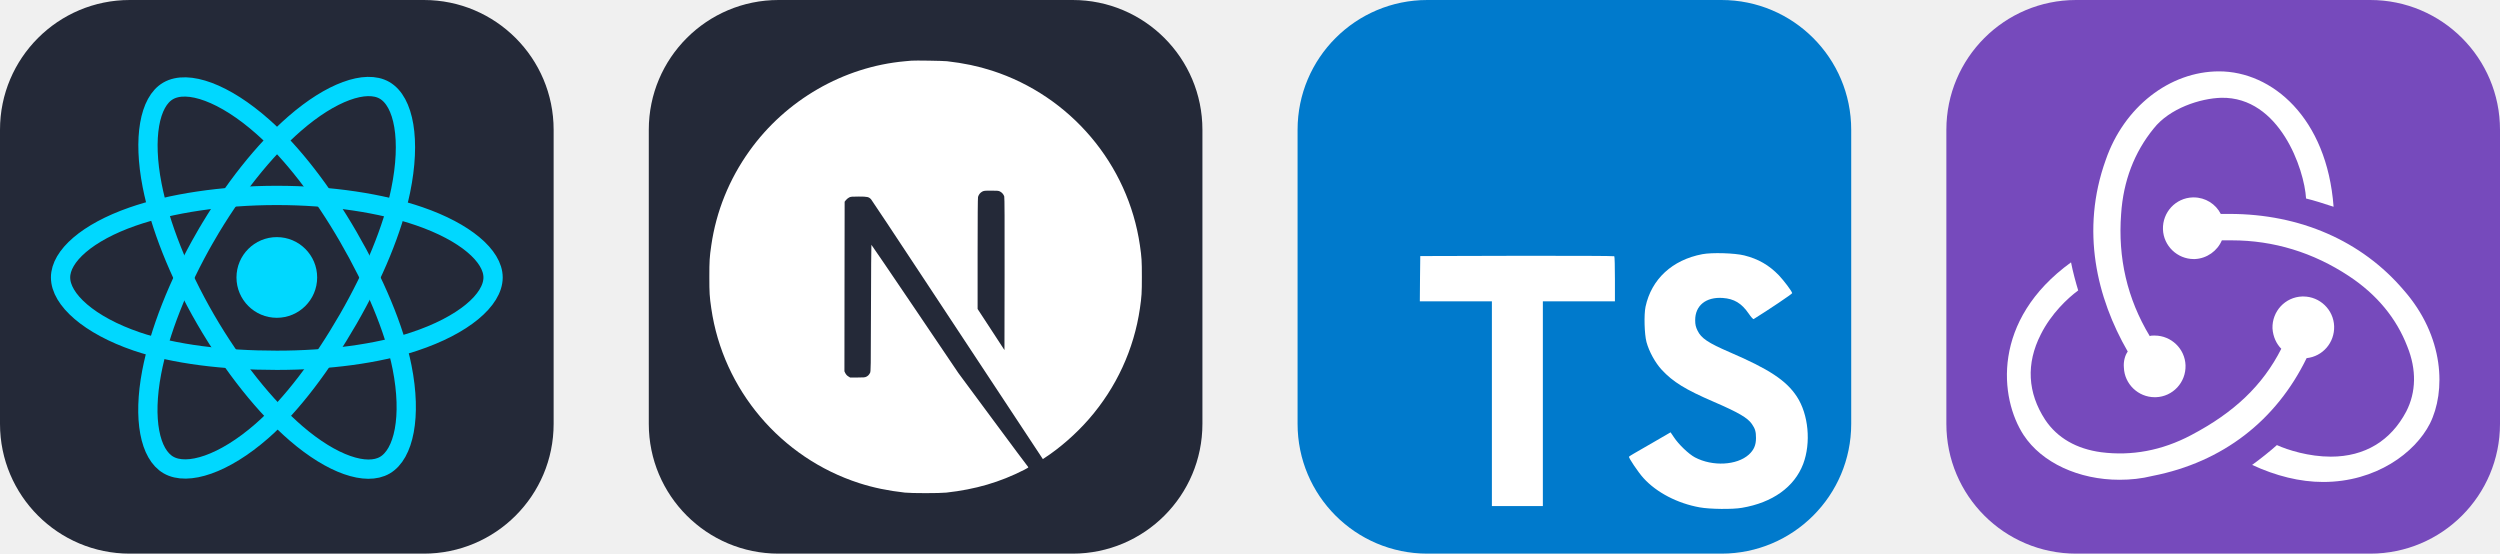
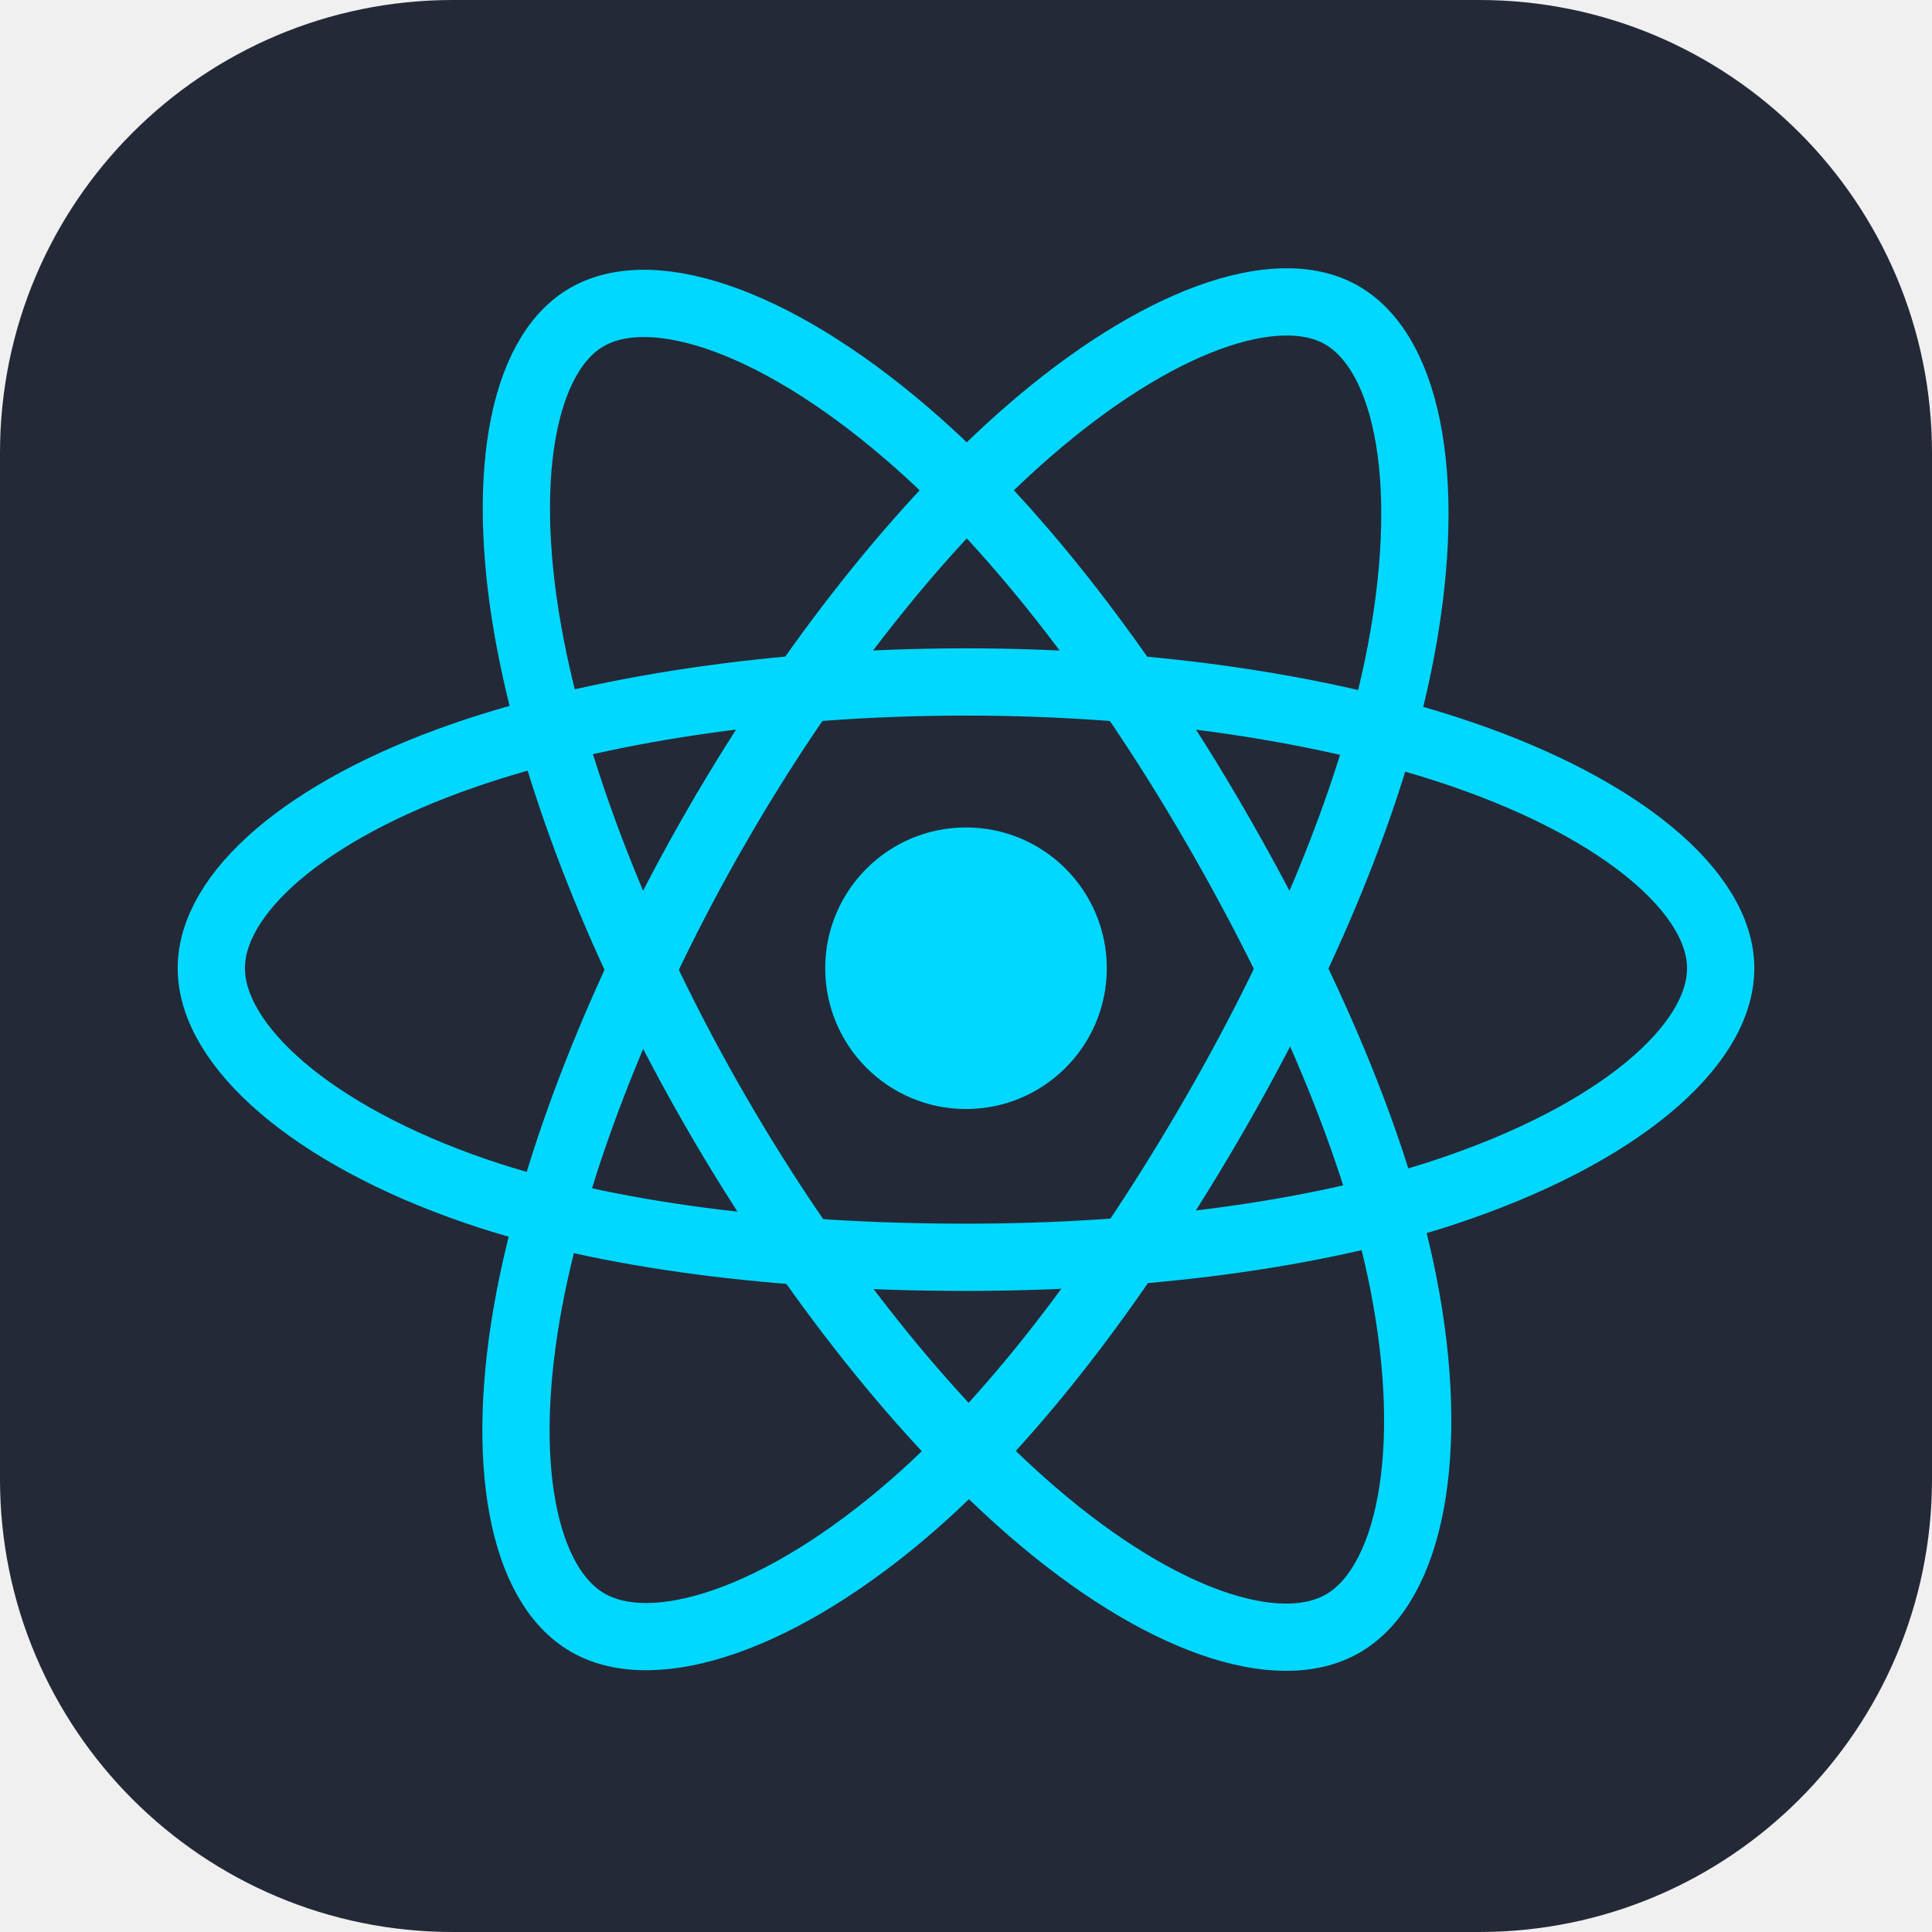
- <svg xmlns="http://www.w3.org/2000/svg" width="216.75" height="48" viewBox="0 0 1156 256" fill="none" version="1.1">
+ <svg xmlns="http://www.w3.org/2000/svg" width="48" height="48" viewBox="0 0 256 256" fill="none" version="1.1">
  <g transform="translate(0, 0)">
    <svg width="256" height="256" fill="none" viewBox="0 0 256 256">
      <rect width="256" height="256" fill="#242938" rx="60" />
      <path fill="#00D8FF" d="M128.001 146.951C138.305 146.951 146.657 138.598 146.657 128.295C146.657 117.992 138.305 109.639 128.001 109.639C117.698 109.639 109.345 117.992 109.345 128.295C109.345 138.598 117.698 146.951 128.001 146.951Z" />
      <path fill-rule="evenodd" stroke="#00D8FF" stroke-width="8.911" d="M128.002 90.363C153.05 90.363 176.319 93.957 193.864 99.998C215.003 107.275 228 118.306 228 128.295C228 138.704 214.226 150.423 191.525 157.944C174.363 163.63 151.779 166.598 128.002 166.598C103.624 166.598 80.539 163.812 63.183 157.881C41.225 150.376 28 138.506 28 128.295C28 118.387 40.41 107.441 61.252 100.175C78.862 94.035 102.705 90.363 127.998 90.363H128.002Z" clip-rule="evenodd" />
      <path fill-rule="evenodd" stroke="#00D8FF" stroke-width="8.911" d="M94.981 109.438C107.495 87.74 122.232 69.378 136.23 57.197C153.094 42.521 169.144 36.773 177.796 41.762C186.813 46.962 190.084 64.75 185.259 88.171C181.614 105.879 172.9 126.925 161.021 147.523C148.842 168.641 134.897 187.247 121.09 199.315C103.619 214.587 86.728 220.114 77.883 215.013C69.3 210.067 66.018 193.846 70.136 172.161C73.615 153.838 82.345 131.349 94.977 109.438L94.981 109.438Z" clip-rule="evenodd" />
      <path fill-rule="evenodd" stroke="#00D8FF" stroke-width="8.911" d="M95.012 147.578C82.463 125.904 73.919 103.962 70.353 85.752C66.06 63.811 69.095 47.035 77.74 42.032C86.749 36.816 103.792 42.866 121.674 58.744C135.194 70.748 149.077 88.805 160.99 109.383C173.204 130.481 182.358 151.856 185.919 169.844C190.425 192.608 186.778 210.001 177.941 215.116C169.367 220.08 153.676 214.825 136.945 200.427C122.809 188.263 107.685 169.468 95.012 147.578Z" clip-rule="evenodd" />
    </svg>
  </g>
-   <g transform="translate(300, 0)">
-     <svg width="256" height="256" fill="none" viewBox="0 0 256 256">
-       <rect width="256" height="256" fill="#242938" rx="60" />
-       <path fill="#fff" d="M121.451 28.054C121.021 28.093 119.652 28.23 118.42 28.327C90.014 30.889 63.406 46.216 46.553 69.774C37.169 82.873 31.167 97.731 28.899 113.469C28.098 118.963 28 120.586 28 128.034C28 135.483 28.098 137.106 28.899 142.599C34.334 180.155 61.06 211.71 97.306 223.401C103.797 225.493 110.639 226.92 118.42 227.78C121.451 228.112 134.549 228.112 137.58 227.78C151.011 226.294 162.389 222.971 173.611 217.242C175.331 216.363 175.664 216.128 175.429 215.933C175.273 215.815 167.941 205.981 159.144 194.095L143.152 172.492L123.112 142.834C112.086 126.529 103.015 113.195 102.936 113.195C102.858 113.176 102.78 126.353 102.741 142.443C102.682 170.615 102.663 171.749 102.311 172.413C101.803 173.371 101.412 173.762 100.59 174.193C99.965 174.505 99.417 174.564 96.465 174.564H93.083L92.184 173.997C91.597 173.626 91.167 173.137 90.874 172.57L90.463 171.69L90.502 132.492L90.561 93.274L91.167 92.511C91.48 92.101 92.145 91.573 92.614 91.319C93.415 90.928 93.728 90.888 97.111 90.888C101.099 90.888 101.763 91.045 102.8 92.179C103.093 92.492 113.943 108.836 126.925 128.523C139.906 148.21 157.658 175.092 166.377 188.288L182.213 212.277L183.015 211.749C190.111 207.135 197.619 200.566 203.562 193.723C216.211 179.197 224.364 161.485 227.101 142.599C227.902 137.106 228 135.483 228 128.034C228 120.586 227.902 118.963 227.101 113.469C221.666 75.913 194.94 44.359 158.694 32.668C152.301 30.595 145.498 29.168 137.873 28.308C135.996 28.112 123.073 27.897 121.451 28.054ZM162.389 88.543C163.327 89.012 164.09 89.911 164.364 90.849C164.52 91.358 164.559 102.228 164.52 126.724L164.461 161.876L158.264 152.374L152.047 142.873V117.321C152.047 100.801 152.125 91.514 152.242 91.064C152.555 89.97 153.239 89.109 154.178 88.601C154.979 88.191 155.273 88.151 158.342 88.151C161.236 88.151 161.744 88.191 162.389 88.543Z" />
-     </svg>
-   </g>
-   <g transform="translate(600, 0)">
-     <svg width="256" height="256" fill="none" viewBox="0 0 256 256">
-       <rect width="256" height="256" fill="#007ACC" rx="60" />
-       <path fill="#fff" d="M56.611 128.849L56.53 139.333H73.19H89.85L89.85 186.673V234.012H101.635H113.419V186.673L113.419 139.333H130.079H146.739V129.052C146.739 123.363 146.618 118.609 146.455 118.487C146.333 118.325 126.056 118.243 101.472 118.284L56.733 118.406L56.611 128.849Z" />
-       <path fill="#fff" d="M206.567 118.108C213.068 119.734 218.026 122.619 222.577 127.332C224.934 129.852 228.428 134.444 228.713 135.541C228.794 135.866 217.66 143.343 210.915 147.528C210.671 147.691 209.695 146.634 208.598 145.009C205.307 140.214 201.853 138.141 196.57 137.776C188.809 137.247 183.811 141.311 183.852 148.097C183.852 150.088 184.136 151.266 184.949 152.892C186.655 156.427 189.825 158.54 199.781 162.847C218.107 170.731 225.949 175.932 230.826 183.327C236.271 191.576 237.49 204.742 233.792 214.535C229.729 225.181 219.651 232.414 205.469 234.812C201.081 235.584 190.678 235.462 185.965 234.609C175.684 232.78 165.932 227.701 159.918 221.037C157.561 218.436 152.969 211.65 153.254 211.162C153.375 211 154.432 210.35 155.61 209.659C156.748 209.009 161.056 206.53 165.119 204.173L172.474 199.906L174.018 202.182C176.172 205.473 180.885 209.984 183.73 211.487C191.897 215.795 203.113 215.185 208.639 210.228C210.996 208.074 211.971 205.839 211.971 202.548C211.971 199.581 211.605 198.281 210.061 196.046C208.07 193.202 204.007 190.804 192.466 185.806C179.26 180.117 173.571 176.582 168.37 170.974C165.363 167.724 162.518 162.522 161.34 158.174C160.365 154.558 160.121 145.496 160.893 141.839C163.615 129.08 173.246 120.181 187.143 117.539C191.654 116.686 202.137 117.011 206.567 118.108Z" />
-     </svg>
-   </g>
-   <g transform="translate(900, 0)">
-     <svg width="256" height="256" viewBox="0 0 256 256" fill="none">
-       <rect width="256" height="256" rx="60" fill="#764ABC" />
-       <path d="M166.579 165.599C173.96 164.835 179.559 158.472 179.304 150.837C179.05 143.202 172.687 137.094 165.052 137.094H164.543C156.653 137.348 150.545 143.965 150.799 151.855C151.054 155.673 152.581 158.981 154.871 161.272C146.218 178.324 132.984 190.795 113.132 201.23C99.643 208.356 85.645 210.901 71.647 209.12C60.194 207.593 51.287 202.502 45.687 194.104C37.543 181.633 36.78 168.144 43.651 154.655C48.487 144.983 56.122 137.857 60.958 134.294C59.94 130.986 58.413 125.386 57.649 121.314C20.746 148.038 24.563 184.178 35.761 201.23C44.16 213.955 61.212 221.845 80.046 221.845C85.136 221.845 90.226 221.336 95.317 220.063C127.894 213.701 152.581 194.358 166.579 165.599V165.599Z" fill="white" />
-       <path d="M211.372 134.04C192.03 111.388 163.525 98.918 130.948 98.918H126.876C124.585 94.336 119.749 91.282 114.405 91.282H113.896C106.006 91.537 99.898 98.154 100.152 106.044C100.407 113.679 106.769 119.787 114.405 119.787H114.914C120.513 119.533 125.349 115.97 127.385 111.134H131.966C151.308 111.134 169.633 116.733 186.176 127.677C198.901 136.076 208.064 147.02 213.154 160.254C217.481 170.943 217.226 181.378 212.645 190.286C205.519 203.775 193.557 211.156 177.777 211.156C167.597 211.156 157.926 208.102 152.835 205.811C150.036 208.356 144.946 212.428 141.383 214.973C152.326 220.063 163.525 222.863 174.214 222.863C198.647 222.863 216.717 209.374 223.589 195.885C230.97 181.124 230.461 155.673 211.372 134.04Z" fill="white" />
-       <path d="M82.082 169.926C82.337 177.561 88.699 183.669 96.335 183.669H96.844C104.733 183.414 110.842 176.797 110.587 168.907C110.333 161.272 103.97 155.164 96.335 155.164H95.826C95.317 155.164 94.553 155.164 94.044 155.419C83.609 138.112 79.283 119.278 80.81 98.918C81.828 83.647 86.918 70.413 95.826 59.469C103.206 50.052 117.459 45.471 127.13 45.216C154.108 44.707 165.561 78.302 166.324 91.791C169.633 92.555 175.232 94.337 179.05 95.609C175.996 54.379 150.545 33 126.112 33C103.206 33 82.082 49.543 73.683 73.976C61.976 106.553 69.611 137.857 83.864 162.545C82.591 164.326 81.828 167.126 82.082 169.926V169.926Z" fill="white" />
-     </svg>
-   </g>
</svg>
